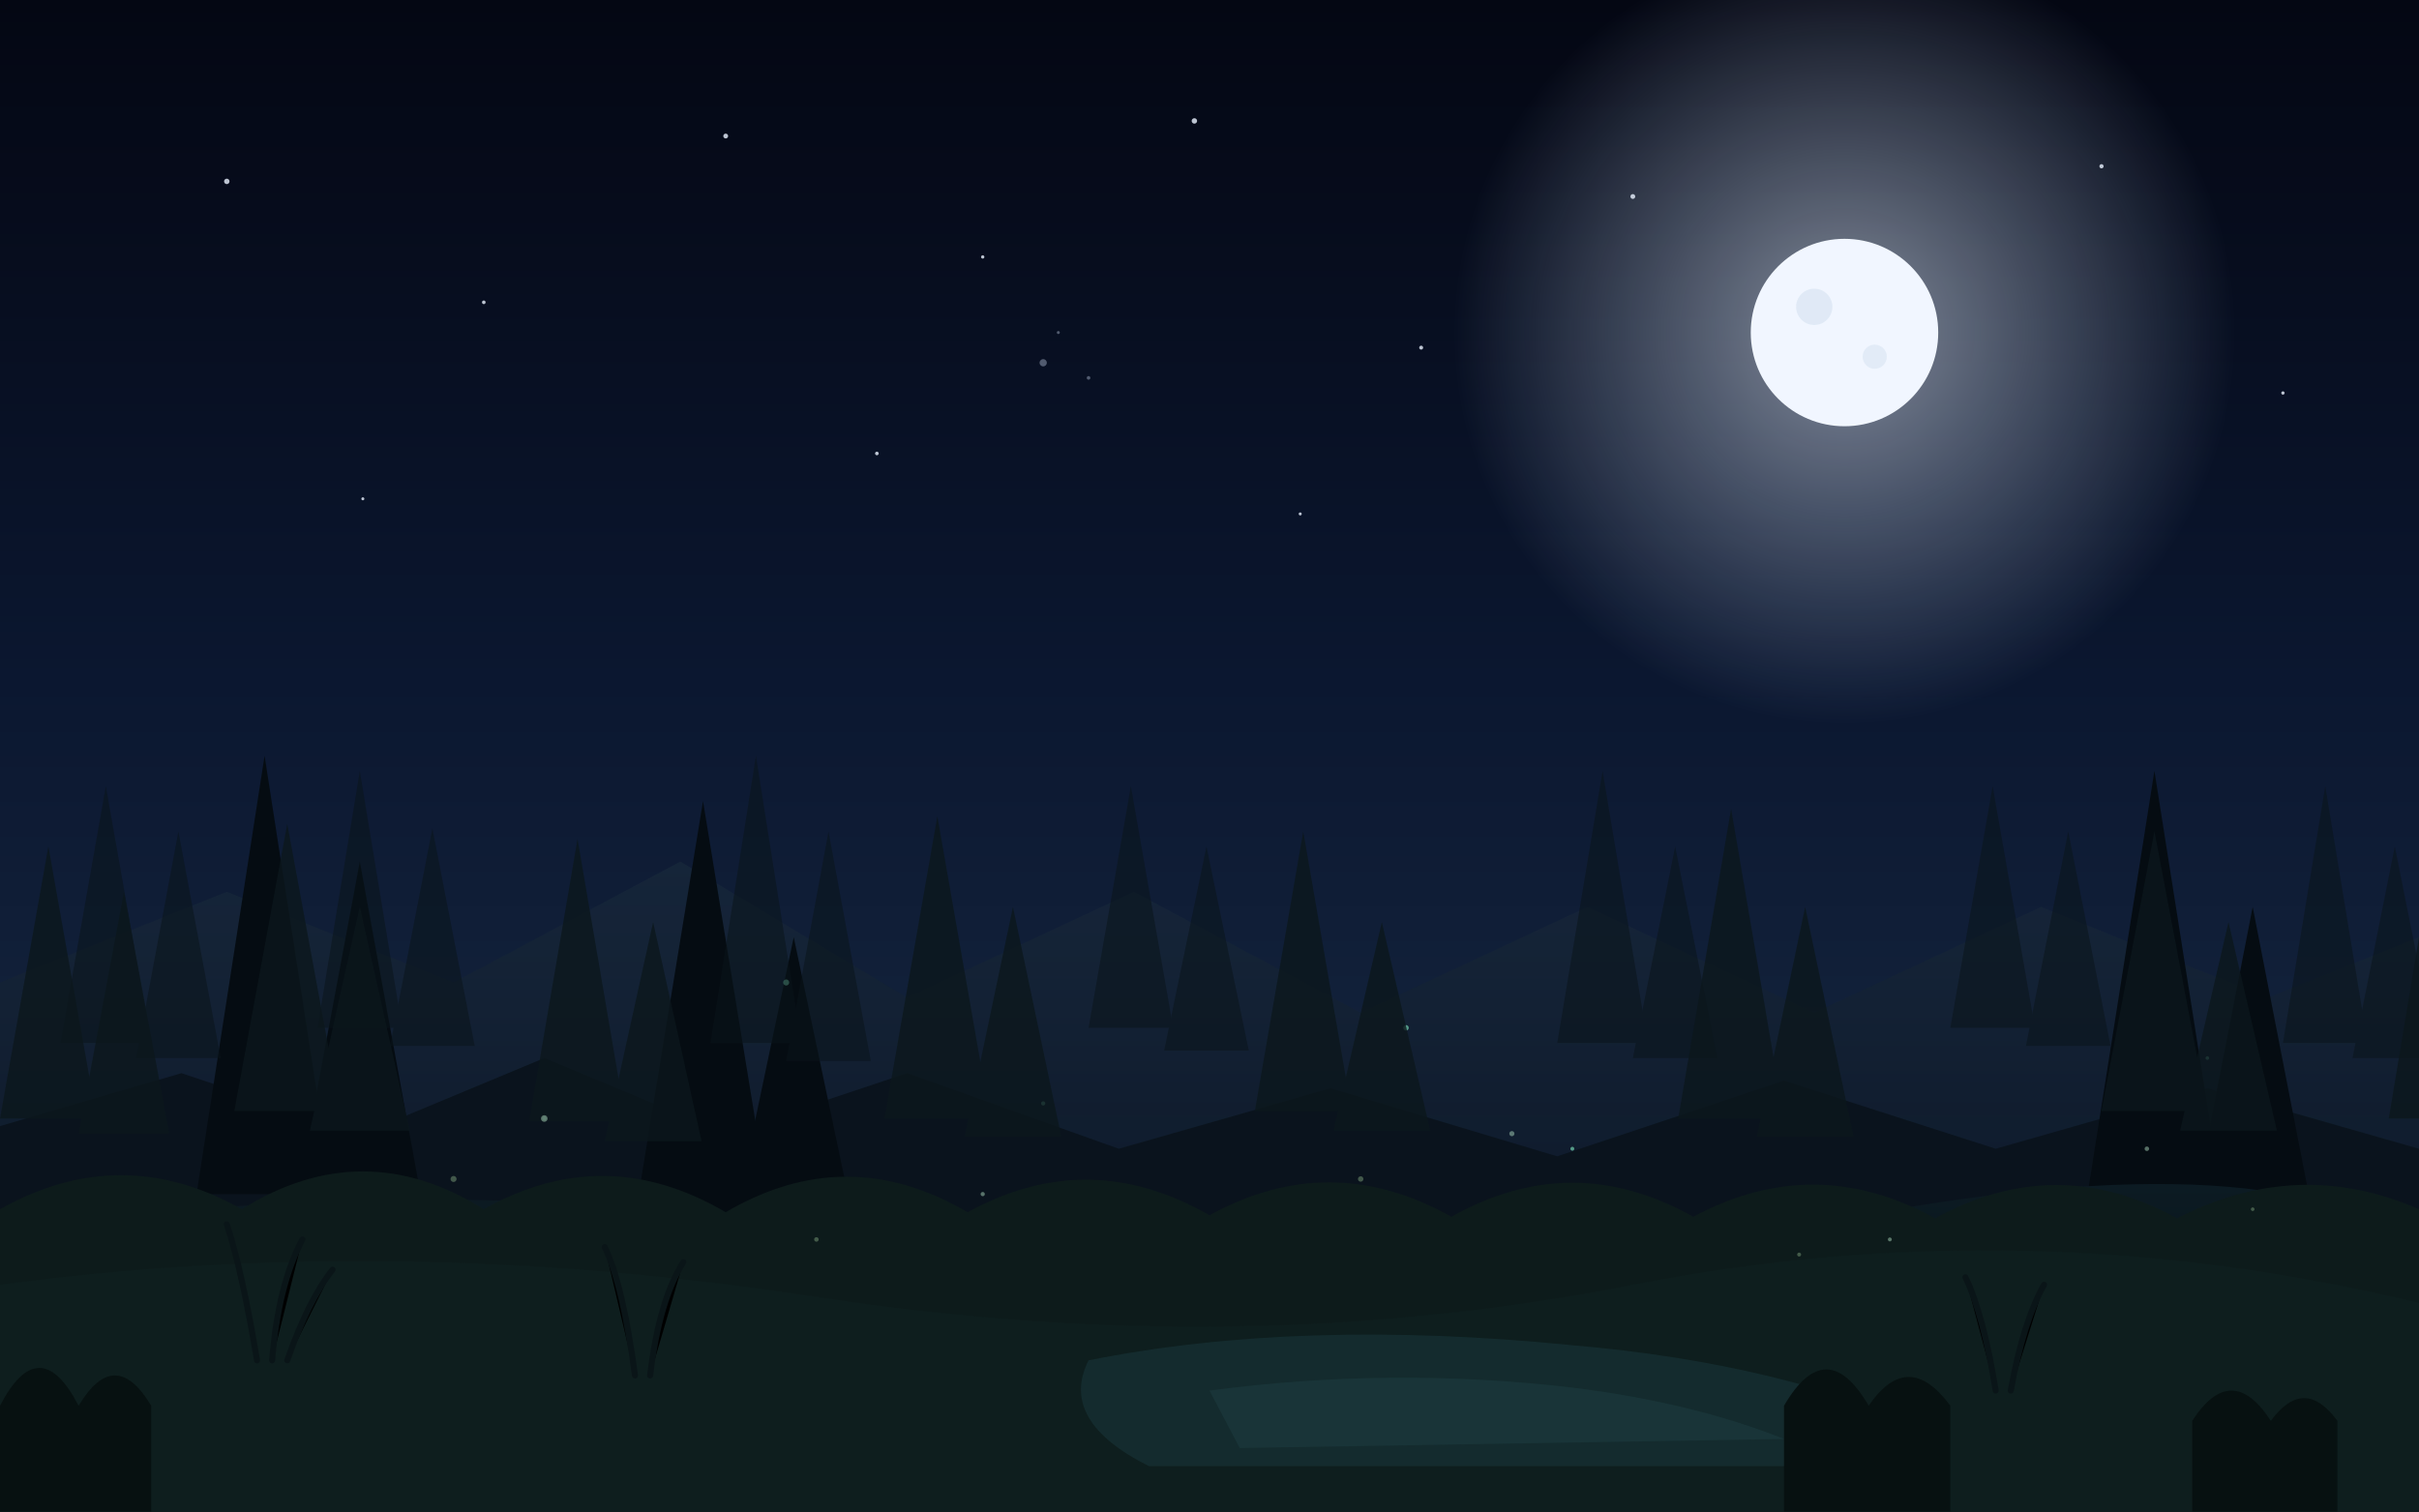
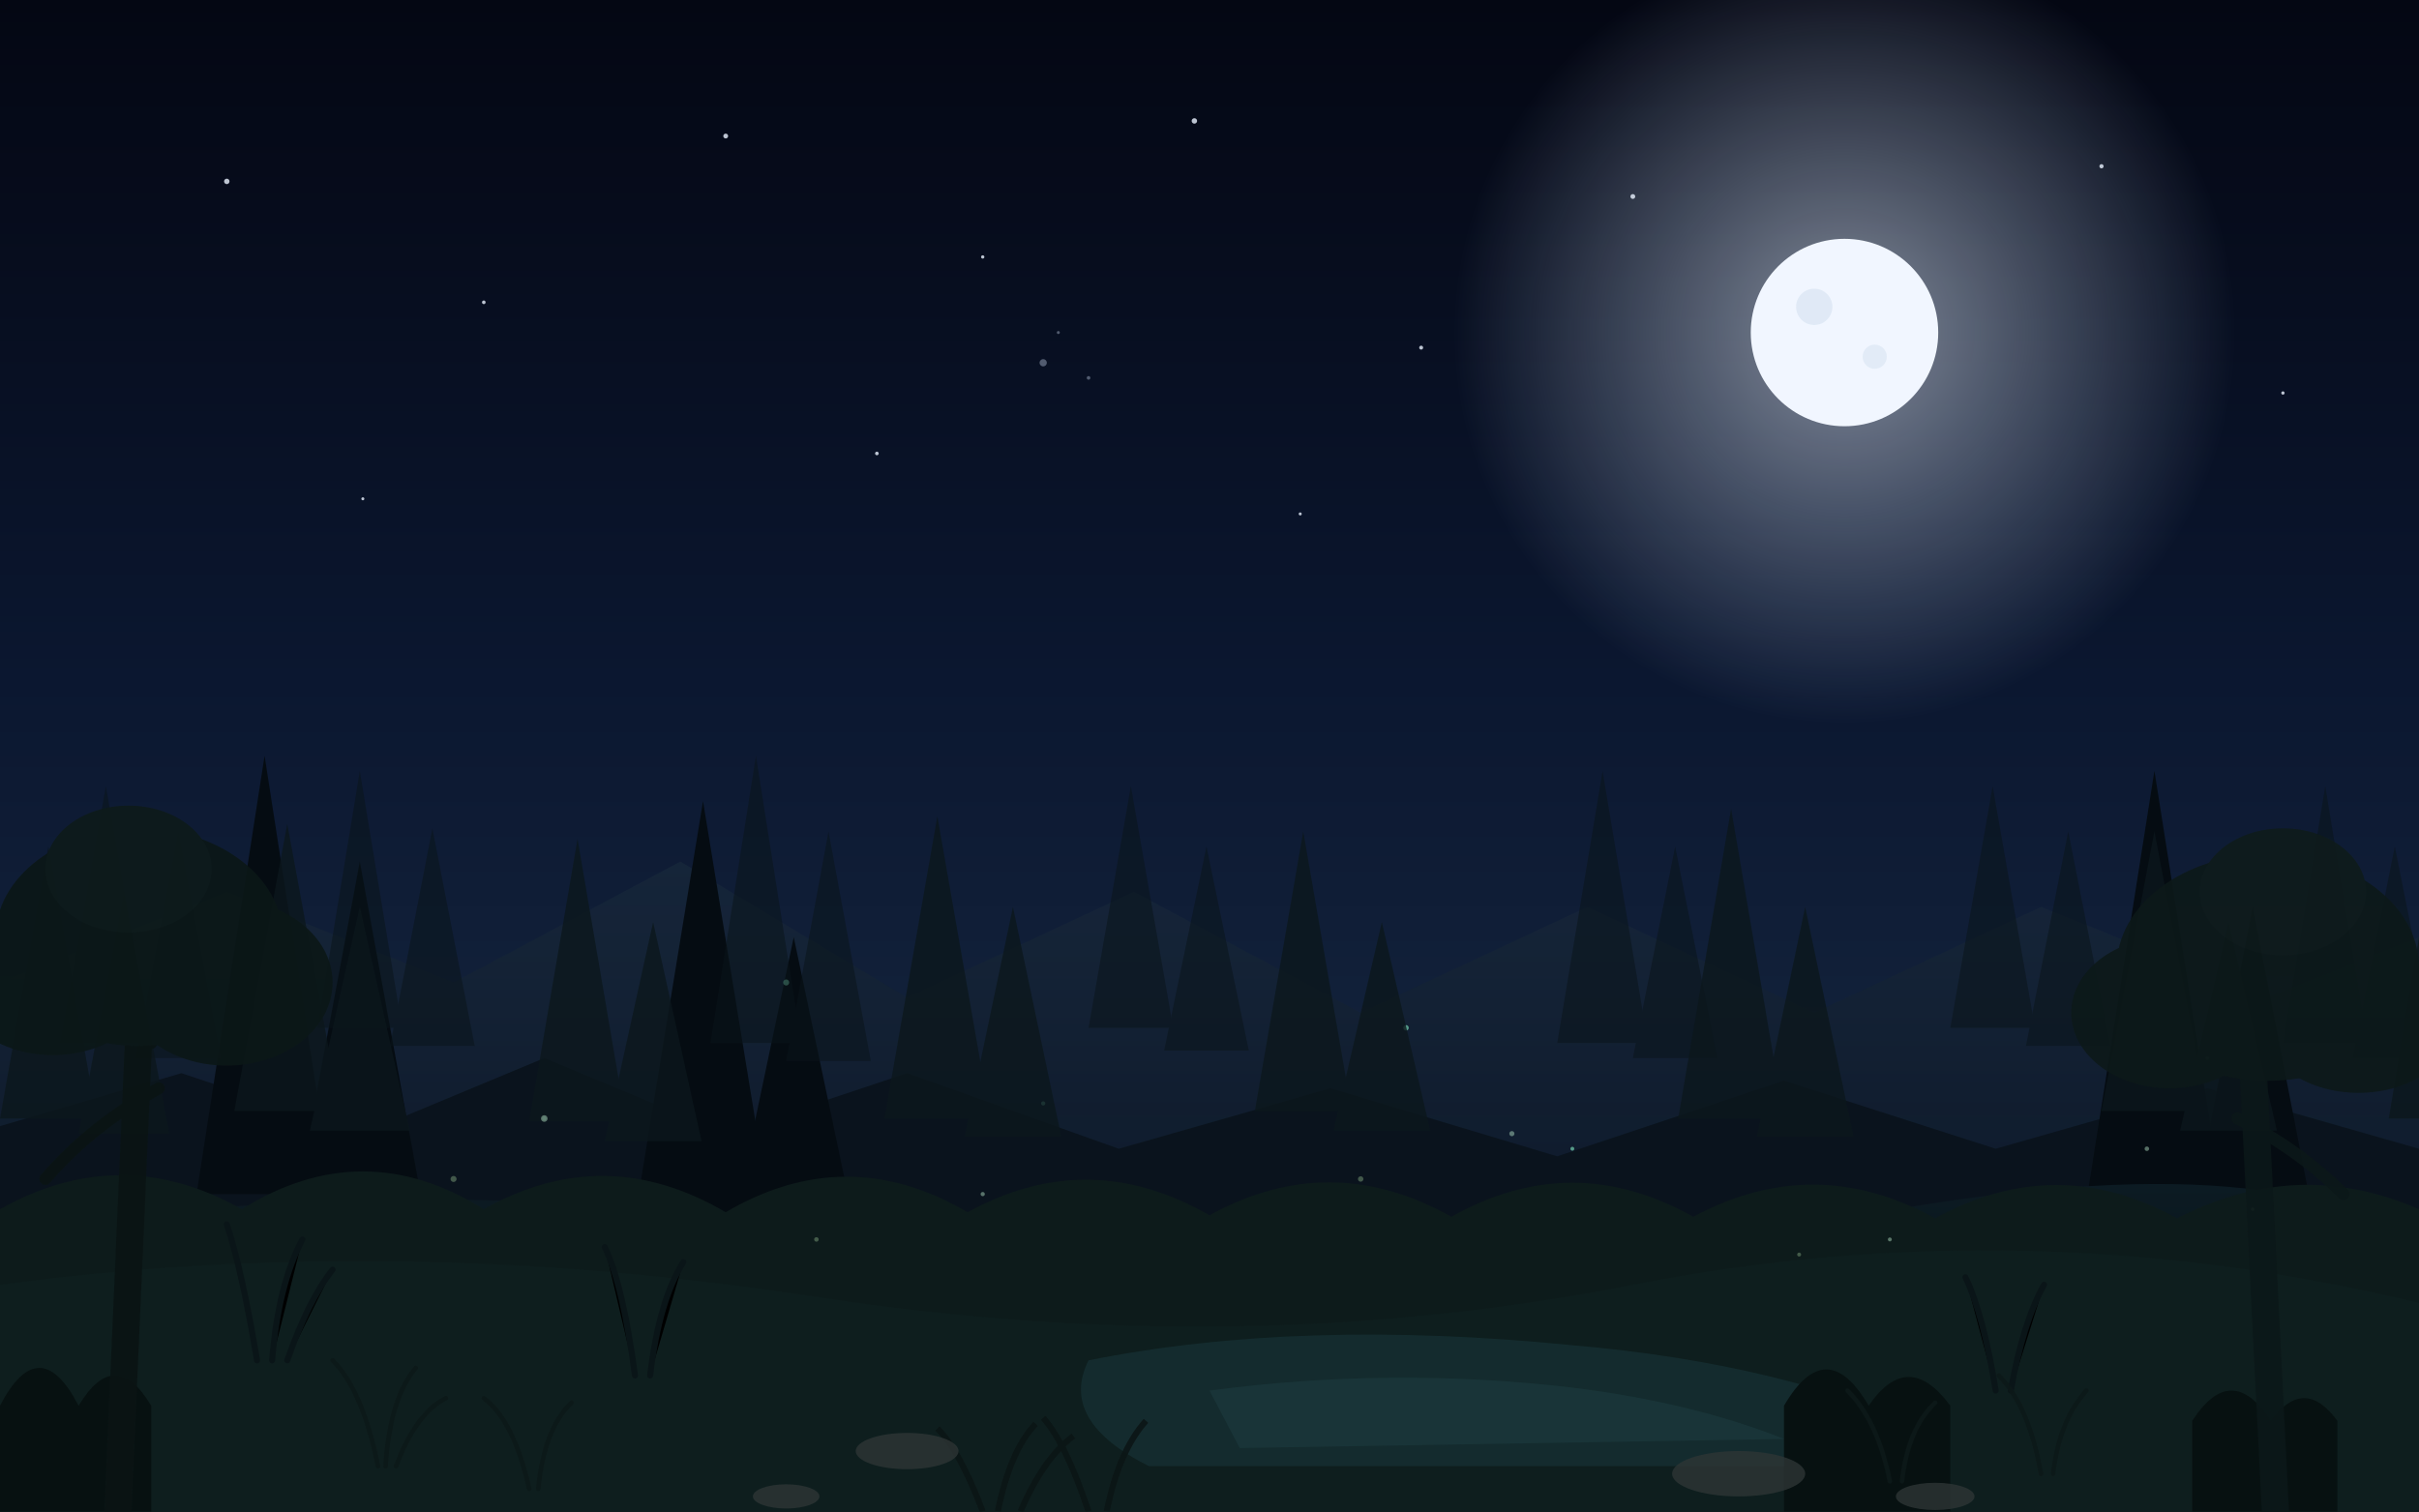
<svg xmlns="http://www.w3.org/2000/svg" viewBox="0 0 1600 1000" preserveAspectRatio="xMidYMid slice">
  <defs>
    <linearGradient id="nightSky" x1="0" y1="0" x2="0" y2="1">
      <stop offset="0" stop-color="#040713" />
      <stop offset=".45" stop-color="#0b1730" />
      <stop offset=".75" stop-color="#14243d" />
      <stop offset="1" stop-color="#0a101d" />
    </linearGradient>
    <radialGradient id="moonGlow" cx="50%" cy="50%" r="50%">
      <stop offset="0" stop-color="#e9f2ff" stop-opacity=".55" />
      <stop offset="1" stop-color="#cfe2ff" stop-opacity="0" />
    </radialGradient>
    <linearGradient id="nightHill" x1="0" y1="0" x2="0" y2="1">
      <stop offset="0" stop-color="#16263a" />
      <stop offset="1" stop-color="#080f1b" />
    </linearGradient>
    <linearGradient id="nightMeadow" x1="0" y1="0" x2="0" y2="1">
      <stop offset="0" stop-color="#0c1b23" />
      <stop offset="1" stop-color="#050a10" />
    </linearGradient>
  </defs>
  <rect width="1600" height="1000" fill="url(#nightSky)" />
  <circle cx="1220" cy="220" r="260" fill="url(#moonGlow)" />
  <circle cx="1220" cy="220" r="62" fill="#f1f6ff" />
  <circle cx="1200" cy="203" r="12" fill="#d8e4f2" opacity=".7" />
  <circle cx="1240" cy="236" r="8" fill="#d8e4f2" opacity=".6" />
  <g fill="#eaf2ff" opacity=".8">
    <circle cx="150" cy="120" r="1.8" />
    <circle cx="320" cy="200" r="1.2" />
    <circle cx="480" cy="90" r="1.6" />
    <circle cx="650" cy="170" r="1.1" />
    <circle cx="790" cy="80" r="1.8" />
    <circle cx="940" cy="230" r="1.3" />
    <circle cx="1080" cy="130" r="1.6" />
    <circle cx="1390" cy="110" r="1.4" />
    <circle cx="1510" cy="260" r="1.1" />
    <circle cx="240" cy="330" r="1" />
    <circle cx="580" cy="300" r="1.2" />
    <circle cx="860" cy="340" r="1" />
  </g>
  <g fill="#dbe9ff" opacity=".35">
    <circle cx="690" cy="240" r="2.4" />
    <circle cx="720" cy="250" r="1.2" />
    <circle cx="700" cy="220" r="1" />
  </g>
  <path fill="url(#nightHill)" opacity=".9" d="M0 650 L150 590 L300 650 L450 570 L600 660 L750 590 L900 670 L1050 600 L1200 670 L1350 600 L1500 660 L1600 620 L1600 1000 L0 1000Z" />
  <path fill="#09131c" opacity=".95" d="M0 745 L120 710 L240 750 L360 700 L480 750 L600 710 L740 760 L880 720 L1030 765 L1180 715 L1320 760 L1460 720 L1600 760 L1600 1000 L0 1000Z" />
  <g fill="#050c12">
    <path d="M130 790 L175 500 L220 790Z" />
    <path d="M195 800 L238 570 L280 800Z" />
    <path d="M420 805 L465 530 L510 805Z" />
    <path d="M485 810 L525 620 L565 810Z" />
    <path d="M1380 795 L1425 510 L1470 795Z" />
    <path d="M1450 805 L1490 600 L1530 805Z" />
  </g>
  <path fill="url(#nightMeadow)" d="M0 815 Q300 770 600 820 T1200 810 T1600 825 L1600 1000 L0 1000Z" />
  <g fill="#8dffcf" opacity=".55">
    <circle cx="520" cy="650" r="2" />
    <circle cx="690" cy="730" r="1.4" />
    <circle cx="930" cy="680" r="1.8" />
    <circle cx="1040" cy="760" r="1.3" />
    <circle cx="360" cy="740" r="1.4" />
    <circle cx="1460" cy="700" r="1.2" />
  </g>
  <g>
    <g fill="#0a141a" opacity=".55">
      <path d="M40 690 L70 520 L100 690Z" />
      <path d="M90 700 L118 550 L146 700Z" />
      <path d="M210 680 L238 510 L266 680Z" />
      <path d="M258 692 L286 548 L314 692Z" />
      <path d="M470 690 L500 500 L530 690Z" />
      <path d="M520 702 L548 550 L576 702Z" />
      <path d="M720 680 L748 520 L776 680Z" />
      <path d="M770 695 L798 560 L826 695Z" />
      <path d="M1030 690 L1060 510 L1090 690Z" />
      <path d="M1080 700 L1108 560 L1136 700Z" />
      <path d="M1290 680 L1318 520 L1346 680Z" />
      <path d="M1340 692 L1368 550 L1396 692Z" />
      <path d="M1510 690 L1538 520 L1566 690Z" />
      <path d="M1556 700 L1584 560 L1612 700Z" />
    </g>
    <g fill="#0b171c" opacity=".8">
      <path d="M0 740 L32 560 L64 740Z" />
      <path d="M52 750 L82 590 L112 750Z" />
      <path d="M155 735 L190 545 L225 735Z" />
      <path d="M205 748 L238 600 L271 748Z" />
      <path d="M350 742 L382 555 L414 742Z" />
      <path d="M400 755 L432 610 L464 755Z" />
      <path d="M585 740 L620 540 L655 740Z" />
      <path d="M638 752 L670 600 L702 752Z" />
      <path d="M830 735 L862 550 L894 735Z" />
      <path d="M882 748 L914 610 L946 748Z" />
      <path d="M1110 740 L1145 535 L1180 740Z" />
      <path d="M1162 752 L1194 600 L1226 752Z" />
      <path d="M1390 735 L1425 550 L1460 735Z" />
      <path d="M1442 748 L1474 610 L1506 748Z" />
      <path d="M1580 740 L1610 560 L1640 740Z" />
    </g>
    <g fill="#0d1b1b">
      <path d="M0 800 Q80 755 160 800 Q240 750 320 800 Q400 755 480 802 Q560 755 640 802 Q720 758 800 804 Q880 760 960 805 Q1040 760 1120 805 Q1200 762 1280 806 Q1360 762 1440 806 Q1520 765 1600 800 L1600 1000 L0 1000Z" />
      <path d="M0 860 Q110 820 220 860 Q330 820 440 862 Q550 822 660 864 Q770 825 880 865 Q990 826 1100 866 Q1210 828 1320 866 Q1430 830 1540 866 Q1570 850 1600 852 L1600 1000 L0 1000Z" />
    </g>
    <path fill="#0e1e1e" d="M0 850 Q260 815 540 858 T1080 850 T1600 862 L1600 1000 L0 1000Z" />
    <path fill="#173337" opacity=".65" d="M720 900 Q860 872 1040 890 Q1180 902 1280 948 L1260 970 L760 970 Q700 940 720 900Z" />
    <path fill="#21464a" opacity=".35" d="M800 920 Q920 904 1040 918 Q1120 928 1180 952 L820 958Z" />
    <g fill="#071111">
      <path d="M0 930 Q26 880 52 930 Q76 890 100 930 L100 1000 L0 1000Z" />
      <path d="M1180 930 Q1208 882 1236 930 Q1262 892 1290 930 L1290 1000 L1180 1000Z" />
      <path d="M1450 940 Q1476 900 1502 940 Q1524 910 1546 940 L1546 1000 L1450 1000Z" />
    </g>
    <g stroke="#0a1518" stroke-width="4" stroke-linecap="round">
      <path d="M170 900 Q160 840 150 810 M180 900 Q184 850 200 820 M190 900 Q204 860 220 840" />
      <path d="M420 910 Q412 850 400 825 M430 910 Q436 860 452 835" />
      <path d="M1320 920 Q1312 870 1300 845 M1330 920 Q1338 875 1352 850" />
    </g>
    <g fill="#6f8f70" opacity=".55">
      <circle cx="300" cy="780" r="2" />
      <circle cx="540" cy="820" r="1.5" />
      <circle cx="900" cy="780" r="1.8" />
      <circle cx="1190" cy="830" r="1.3" />
      <circle cx="1490" cy="800" r="1.2" />
    </g>
    <g fill="#b7e6c8" opacity=".45">
      <circle cx="360" cy="740" r="2.2" />
      <circle cx="650" cy="790" r="1.4" />
      <circle cx="1000" cy="750" r="1.7" />
      <circle cx="1250" cy="820" r="1.3" />
      <circle cx="1420" cy="760" r="1.5" />
    </g>
  </g>
+   <g>
+     <g fill="#0a1414" opacity=".92">
+       <path d="M78 1000 L92 680 Q96 640 115 620 L132 600" stroke="#0a1414" stroke-width="18" fill="none" stroke-linecap="round" />
+       <path d="M95 660 Q55 610 20 600 M100 690 Q55 675 10 690 M105 720 Q60 745 30 780" stroke="#0a1414" stroke-width="8" fill="none" stroke-linecap="round" />
+       <ellipse cx="92" cy="620" rx="95" ry="72" fill="#0b1717" />
+       <ellipse cx="35" cy="650" rx="65" ry="48" fill="#0b1717" />
+       <ellipse cx="150" cy="650" rx="70" ry="55" fill="#0b1717" />
+       <ellipse cx="85" cy="575" rx="55" ry="42" fill="#0d1a1a" />
+     </g>
+     <g fill="#0b1718" opacity=".9">
+       <path d="M1505 1000 L1490 700 Q1486 660 1468 640 L1450 620" stroke="#0b1718" stroke-width="18" fill="none" stroke-linecap="round" />
+       <path d="M1490 680 Q1535 630 1570 620 M1488 710 Q1530 690 1560 710 M1480 740 Q1520 760 1550 790" stroke="#0b1718" stroke-width="8" fill="none" stroke-linecap="round" />
+       <ellipse cx="1500" cy="640" rx="100" ry="75" fill="#0c1818" />
+       <ellipse cx="1560" cy="675" rx="65" ry="48" fill="#0c1818" />
+       <ellipse cx="1435" cy="670" rx="65" ry="50" fill="#0c1818" />
+       <ellipse cx="1510" cy="590" rx="55" ry="42" fill="#0e1b1b" />
+     </g>
+     <g stroke="#0c1818" stroke-width="3" stroke-linecap="round" fill="none" opacity=".9">
+       <path d="M250 970 Q240 920 220 900 M255 970 Q258 925 275 905 M262 970 Q275 935 295 925" />
+       <path d="M350 985 Q340 940 320 925 M356 985 Q360 945 378 928" />
+       <path d="M1250 980 Q1242 940 1222 920 M1258 980 Q1262 945 1280 928" />
+       <path d="M1350 975 Q1342 930 1322 910 M1358 975 Q1362 940 1380 920" />
+     </g>
+     <g fill="#0b1515" opacity=".9">
+       <path d="M650 1000 Q635 960 620 945 M660 1000 Q668 960 685 942 M675 1000 Q690 965 710 950" stroke="#0b1515" stroke-width="4" fill="none" />
+       <path d="M720 1000 Q705 955 690 938 M732 1000 Q740 960 758 940" stroke="#0b1515" stroke-width="4" fill="none" />
+     </g>
+     <g fill="#2d3535" opacity=".8">
+       <ellipse cx="600" cy="960" rx="34" ry="12" />
+       <ellipse cx="1150" cy="975" rx="44" ry="15" />
+       <ellipse cx="520" cy="990" rx="22" ry="8" />
+       <ellipse cx="1280" cy="990" rx="26" ry="9" />
+     </g>
+   </g>
</svg>
